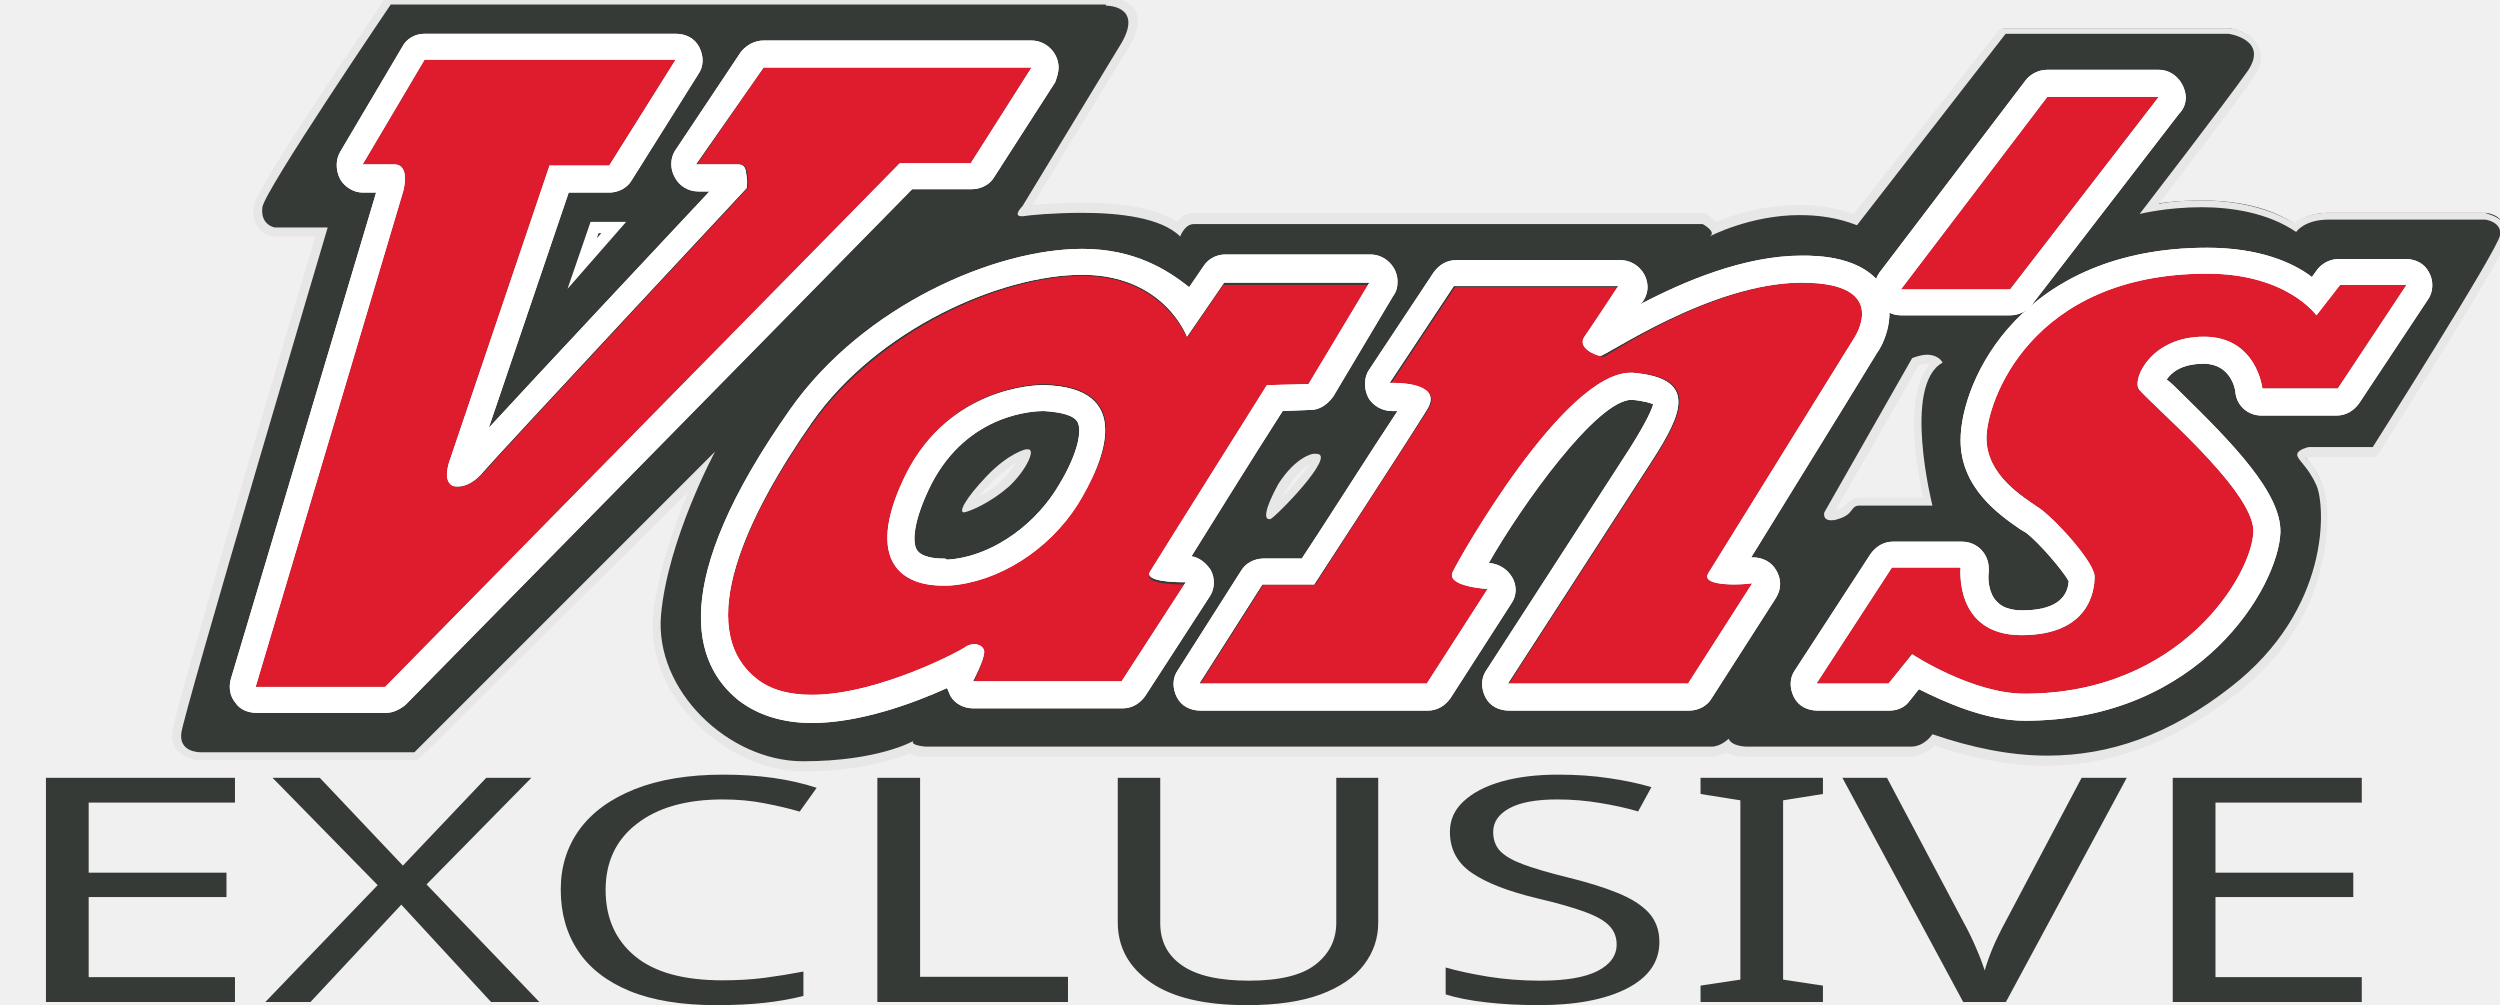
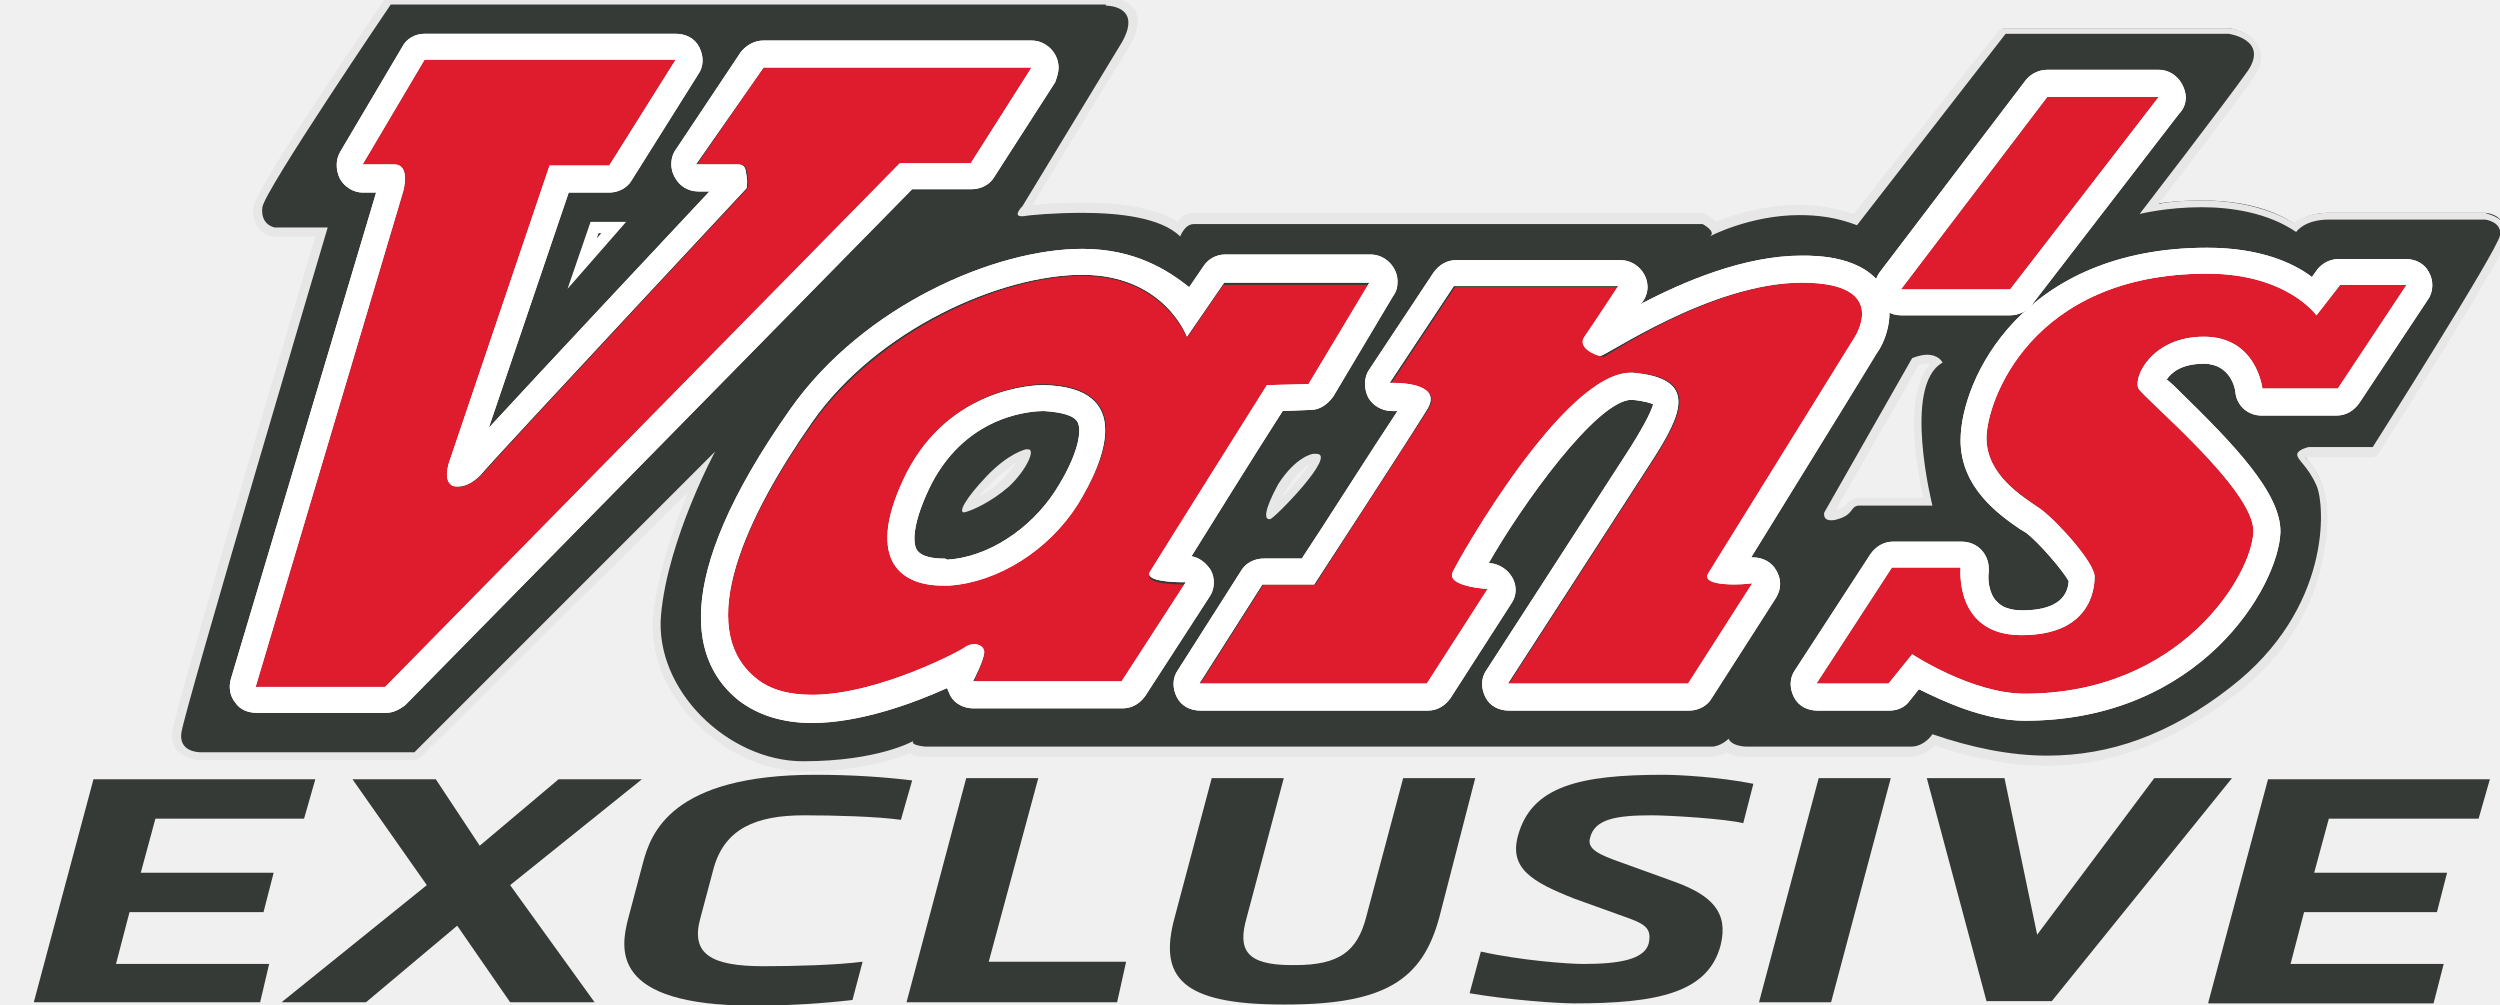
<svg xmlns="http://www.w3.org/2000/svg" version="1.1" id="layer" x="0px" y="0px" viewBox="0 0 222 89.2" style="enable-background:new 0 0 222 89.2;" xml:space="preserve">
  <style type="text/css">
	.st0{fill:#363A37;}
	.st1{fill:#E7E7E7;}
	.st2{fill:#DF1C2D;}
	.st3{fill:#FFFFFF;}
	.st4{fill:none;stroke:#FFFFFF;stroke-miterlimit:10;}
- 	.st5{font-family:'MetronicProBold-Italic';}
- 	.st6{font-size:27.895px;}
</style>
  <g>
    <g>
      <path class="st0" d="M71.4,68.1c-3.5,0-7.1-1.7-9.7-4.5c-2.4-2.6-3.6-5.9-3.3-8.9C58.9,50,61,44.8,62.3,42L37,67.1    c-0.1,0.1-0.2,0.1-0.3,0.1c0,0-19,0-19,0c-0.3,0-1.2,0-1.7-0.6c-0.3-0.4-0.5-0.9-0.4-1.4c0.1-1.7,11.4-39.5,12.9-44.5h-4.2    c-0.6-0.1-1.7-0.7-1.4-2.2C23.1,16.9,33.2,2,34.4,0.3c0.1-0.1,0.2-0.2,0.3-0.2h63.5c0.2,0,1.6,0,2.2,1c0.4,0.7,0.2,1.7-0.5,2.9    c-2,3.3-8.7,14.4-8.8,14.5c0,0,0,0.1-0.1,0.1c-0.1,0.1-0.1,0.1-0.2,0.2c0.9-0.1,3-0.3,5.2-0.3c4.1,0,7,0.6,8.6,1.8    c0.2-0.4,0.7-0.9,1.3-0.9h45.2c0.1,0,0.1,0,0.2,0c0.2,0.1,0.7,0.4,0.9,0.8c1.2-0.6,4.1-1.6,7.6-1.6c1.7,0,3.4,0.3,5,0.8l13-16.8    c0.1-0.1,0.2-0.1,0.3-0.1h19.8c0.1,0,1.9,0.3,2.5,1.5c0.3,0.7,0.1,1.5-0.5,2.3c-1.6,2.3-7.1,9.5-9,11.9c1-0.2,2.6-0.4,4.6-0.4    c3.4,0,6.2,0.7,8.3,2.1c0.4-0.4,1.3-1,3-1h13.9c0.1,0,1,0.1,1.4,0.7c0.2,0.3,0.3,0.7,0.2,1.2c-0.2,1.3-10.2,17.1-11.3,18.9    c-0.1,0.1-0.2,0.2-0.3,0.2H205c-0.3,0.1-0.6,0.2-0.6,0.3c0,0.1,0.2,0.3,0.4,0.5c0.3,0.4,0.9,1.1,1.3,2.1    c0.9,2.1,1.2,11.5-7.7,18.3c-5.4,4.2-10.8,6.2-16.5,6.2c-3.2,0-6.5-0.6-10-1.9c-0.3,0.4-1,1.1-2,1.1h-14.6c-0.1,0-1.1,0-1.7-0.5    c-0.3,0.2-0.9,0.5-1.5,0.5H82.2c-0.5,0-1-0.1-1.3-0.4C79.9,66.9,76.8,68.1,71.4,68.1z M162.3,45.7c0,0,0,0.1,0,0.1    c0,0,0.1,0,0.2,0c0.1,0,0.3,0,0.5-0.1c0.7-0.2,0.9-0.5,1.1-0.7c0.2-0.2,0.4-0.5,0.8-0.5c0.1,0,0.3,0,2.1,0c1.5,0,3.3,0,4.1,0    c-0.5-2.1-2.1-10.1,0.8-12.4c-0.2-0.1-0.4-0.3-0.9-0.3c-0.3,0-0.6,0.1-1,0.2L162.3,45.7C162.3,45.7,162.3,45.7,162.3,45.7z     M116.9,40.7c-0.1,0-0.1,0-0.2,0c0,0-1.4,0.2-2.8,2.5c-0.9,1.5-1.1,2.2-1.1,2.4C113.7,45,117.1,41.3,116.9,40.7L116.9,40.7z     M91.1,40.3c-0.3,0.1-1.6,0.5-3.2,2.2c-1.2,1.3-1.8,2.1-2,2.5c0.7-0.2,2.1-0.9,3.4-2.2C90.3,41.9,91,40.8,91.1,40.3z" />
      <path class="st1" d="M98.2,0.5c0.1,0,3.3,0,1.4,3.3c-2,3.3-8.8,14.5-8.8,14.5s-0.9,0.9-0.1,0.9c0.1,0,0.1,0,0.2,0    c0.5-0.1,2.7-0.3,5.2-0.3c3.2,0,7,0.4,8.7,2.1c0,0,0.4-1.1,1.2-1.1c0.8,0,45.2,0,45.2,0s1.3,0.7,0.6,1.1c0,0,3.6-1.9,8-1.9    c1.6,0,3.3,0.2,5.1,0.9l13.2-17h19.8c0,0,3.6,0.5,1.7,3.3c-1.9,2.7-9.6,12.7-9.6,12.7s2.4-0.6,5.5-0.6c2.7,0,5.9,0.5,8.4,2.2    c0,0,0.7-1.1,2.9-1.1c2.2,0,13.9,0,13.9,0s1.5,0.2,1.3,1.4c-0.2,1.3-11.3,18.8-11.3,18.8H205c0,0-0.9,0.2-1,0.6    c-0.1,0.5,0.9,1,1.7,2.8c0.8,1.8,1.3,11-7.6,17.9c-5.5,4.3-10.8,6.1-16.3,6.1c-3.3,0-6.7-0.7-10.2-1.9c0,0-0.7,1.1-1.9,1.1    c-1.2,0-14.6,0-14.6,0s-1.3,0-1.6-0.7c0,0-0.7,0.7-1.5,0.7c-0.8,0-69.8,0-69.8,0s-1.4-0.1-1.1-0.5c0,0-3.1,1.8-9.8,1.8    c-6.6,0-13.2-6.3-12.6-13c0.6-6.7,4.8-14.5,4.8-14.5L36.8,66.8h-19c0,0,0,0,0,0c-0.3,0-1.9-0.1-1.7-1.7c0.2-1.8,13-44.9,13-44.9    h-4.7c0,0-1.3-0.2-1.1-1.8c0.2-1.5,11.4-18,11.4-18H98.2C98.2,0.5,98.2,0.5,98.2,0.5 M162.6,46.2c0.2,0,0.3,0,0.6-0.1    c1.4-0.4,1.1-1.1,1.8-1.2c0.2,0,1,0,2,0c2,0,4.6,0,4.6,0s-2.7-10.7,0.9-12.7c0,0-0.3-0.7-1.4-0.7c-0.3,0-0.8,0.1-1.3,0.3L162,45.5    C162,45.5,161.8,46.2,162.6,46.2 M85.6,45.5C85.6,45.5,85.6,45.5,85.6,45.5c0.6-0.1,2.4-0.9,4-2.3c1.5-1.4,2.4-3.3,1.7-3.3    c-0.1,0-0.1,0-0.2,0c0,0-1.5,0.3-3.5,2.4C85.7,44.3,85.1,45.5,85.6,45.5 M112.7,46.1c0,0,0.1,0,0.1,0c0.4-0.1,6-5.8,4.1-5.8    c-0.1,0-0.2,0-0.3,0c0,0-1.5,0.2-3.1,2.7C112.2,45.4,112.3,46.1,112.7,46.1 M98.2-0.3L98.2-0.3H34.7c-0.2,0-0.5,0.1-0.6,0.3    C31.4,4,22.7,16.8,22.5,18.4c-0.2,1.6,0.9,2.5,1.7,2.6c0,0,0.1,0,0.1,0H28C25.8,28.4,15.4,63.4,15.3,65c-0.1,0.9,0.2,1.4,0.5,1.7    c0.7,0.7,1.7,0.8,1.9,0.8c0,0,0.1,0,0.1,0l19,0c0.2,0,0.4-0.1,0.5-0.2l23.8-23.6c-1.2,2.9-2.7,7.1-3.1,10.9    c-0.3,3.2,0.9,6.5,3.4,9.2c2.7,2.9,6.4,4.7,9.9,4.7c5.1,0,8.2-1.1,9.5-1.6c0.3,0.2,0.7,0.3,1.3,0.3l69.8,0c0.6,0,1.1-0.2,1.4-0.4    c0.6,0.4,1.5,0.4,1.7,0.4h14.6c1,0,1.8-0.6,2.2-1c3.5,1.2,6.8,1.8,9.9,1.8c5.8,0,11.3-2.1,16.8-6.3c4.9-3.8,6.9-8.2,7.6-11.3    c0.9-3.6,0.6-6.5,0.1-7.5c-0.5-1.1-1-1.8-1.4-2.2c0,0-0.1-0.1-0.1-0.1c0.1,0,0.1,0,0.2,0h5.7c0.3,0,0.5-0.1,0.6-0.3    c2.6-4.1,11.2-17.7,11.4-19c0.1-0.7-0.1-1.2-0.3-1.5c-0.6-0.7-1.5-0.8-1.6-0.9c0,0,0,0-0.1,0h-13.9c-1.5,0-2.5,0.5-3,0.9    c-2.2-1.3-5-2-8.3-2c-1.4,0-2.7,0.1-3.7,0.3c2.2-2.9,7-9.1,8.4-11.2c0.7-1,0.9-1.9,0.5-2.7c-0.6-1.4-2.5-1.7-2.7-1.7    c0,0-0.1,0-0.1,0h-19.8c-0.2,0-0.5,0.1-0.6,0.3L164.6,19c-1.5-0.5-3.1-0.8-4.8-0.8c-3.3,0-6,0.9-7.4,1.5c-0.3-0.3-0.7-0.6-0.9-0.7    c-0.1-0.1-0.2-0.1-0.4-0.1H106c-0.6,0-1.1,0.3-1.4,0.8c-1.7-1.1-4.5-1.7-8.5-1.7c-1.8,0-3.4,0.1-4.4,0.2c1.2-2,6.8-11.2,8.6-14.1    c0.8-1.3,0.9-2.4,0.5-3.2C100-0.2,98.4-0.3,98.2-0.3L98.2-0.3z M170.4,32.4c0.3-0.1,0.5-0.1,0.8-0.1c0.1,0,0.1,0,0.2,0    c-2.4,2.7-1.2,9.3-0.6,11.9c-1,0-2.4,0-3.7,0c-1.6,0-2,0-2.1,0c-0.6,0.1-0.9,0.4-1.1,0.6c-0.2,0.2-0.3,0.4-0.9,0.5c0,0,0,0,0,0    L170.4,32.4L170.4,32.4z M86.9,44.1c0.3-0.4,0.7-0.8,1.2-1.3c0.9-0.9,1.7-1.4,2.2-1.8c-0.3,0.5-0.7,1-1.3,1.6    C88.3,43.3,87.6,43.8,86.9,44.1L86.9,44.1z M113.8,44.2c0.1-0.2,0.3-0.5,0.5-0.8c0.8-1.3,1.5-1.9,2-2.2    C115.7,42.1,114.7,43.3,113.8,44.2L113.8,44.2z" />
    </g>
    <g>
      <path class="st2" d="M37.7,5.3H60l-5.9,9.4h-5.3L40,40.7c0,0-0.7,1.7,0,2.3c0.7,0.6,2.1,0,3.1-1.2c1-1.2,23.3-25.1,23.3-25.1    s0.1-0.5,0-1c-0.1-0.5,0-1.1-0.8-1.1c-0.8,0-3.7,0-3.7,0L67.8,6h23.8l-5.4,8.5h-6.3L34.2,61H22.7l13.1-44c0,0,0.7-2.4-0.8-2.4    s-2.8,0-2.8,0L37.7,5.3z" />
      <path class="st2" d="M129.2,25.5l-5.7,8.6c0,0,4.9-0.2,3.3,2.3c-1.7,2.6-10,15.5-10,15.5h-4.6l-5.6,8.8h20.2l5.4-8.4    c0,0-3.7-0.2-3.1-1.5c0.6-1.3,10.2-18.1,16-17.7c5.8,0.4,4.4,3.6,1.7,7.8c-2.7,4.2-12.8,19.8-12.8,19.8h16l5.7-8.9    c0,0-4.7,0.5-3.9-0.9c0.8-1.4,12.9-20.8,12.9-20.8s3.4-5-4.6-5s-17.5,6.6-17.7,6.6c-0.3,0-2.1-0.7-1.4-1.7c0.7-1,3-4.5,3-4.5    H129.2z" />
      <polygon class="st2" points="181.8,8.6 168.8,25.7 178.5,25.7 191.7,8.6   " />
      <path class="st2" d="M207.8,25.3h5.9l-6.1,9.2h-6.7c0,0-0.5-4.6-5.2-4.6s-6.3,3.6-5.8,4.6c0.6,1,10.3,9,10.2,12.7    c-0.1,3.8-6.4,14.4-20.3,14.4c-4.7,0-10-3.5-10-3.5l-2.1,2.6h-6.4l6.7-10.3h6.1c0,0-0.6,6,5.4,6c6,0,6.5-3.9,6.5-5.2    c0-1.2-3.2-4.8-4.8-6s-4.8-3-4.8-6.3s3.8-14.7,19.6-14.7c7.1,0,9.7,3.7,9.7,3.7L207.8,25.3z" />
      <path class="st2" d="M108.7,25.2l-3.3,4.8c0,0-2.1-5.5-9.3-5.5s-18.1,4.9-24,13.2s-10.5,18.3-5,22.7c5.5,4.5,18.3-2.4,18.8-2.8    c0.5-0.4,1.6-0.2,1.5,0.5c-0.1,0.7-1,2.6-1,2.6h13.3l5.7-8.8c0,0-3.8,0.1-3.3-0.9c0.5-1,10.4-16.6,10.4-16.6l3.7-0.1l5.4-9H108.7z     M95.7,44.7c-2.6,4.1-7.1,6.9-11.4,7.2c-4.3,0.3-7.8-2.2-3.7-10c4.1-8,12.2-7.8,12.2-7.8C100.9,34.4,98.2,40.9,95.7,44.7z" />
    </g>
    <g>
      <path class="st3" d="M60,5.3l-5.9,9.4h-5.3L40,40.7c0,0-0.7,1.7,0,2.3c0.2,0.2,0.4,0.2,0.7,0.2c0.7,0,1.6-0.5,2.3-1.4    c1-1.2,23.3-25.1,23.3-25.1s0.1-0.5,0-1c-0.1-0.5,0-1.1-0.8-1.1c-0.8,0-3.7,0-3.7,0L67.8,6h23.8l-5.4,8.5h-6.3L34.2,61H22.7    l13.1-44c0,0,0.7-2.4-0.8-2.4c-1.5,0-2.8,0-2.8,0l5.5-9.3H60 M91.6,6L91.6,6 M60,3H37.7c-0.8,0-1.6,0.4-2,1.2l-5.5,9.3    c-0.4,0.7-0.4,1.6,0,2.4c0.4,0.7,1.2,1.2,2,1.2h1.2L20.5,60.3c-0.2,0.7-0.1,1.5,0.4,2.1c0.4,0.6,1.1,0.9,1.9,0.9h11.5    c0.6,0,1.2-0.3,1.7-0.7l45-45.8h5.3c0.8,0,1.6-0.4,2-1.1l5.4-8.4C93.8,7,94,6.5,94,6c0-1.3-1.1-2.4-2.4-2.4h0H67.8    c-0.8,0-1.5,0.4-2,1L60,13.3c-0.5,0.7-0.5,1.7-0.1,2.4c0.4,0.8,1.2,1.3,2.1,1.3h1C58.6,21.7,48,33,43.4,38l7.1-20.9h3.6    c0.8,0,1.6-0.4,2-1.1L62,6.6c0.5-0.7,0.5-1.6,0.1-2.4C61.7,3.4,60.9,3,60,3L60,3z M60,7.7L60,7.7L60,7.7L60,7.7z" />
      <path class="st3" d="M160,25.1c8.1,0,4.6,5,4.6,5s-12.1,19.5-12.9,20.8c-0.5,0.8,1,1,2.3,1c0.8,0,1.6-0.1,1.6-0.1l-5.7,8.9h-16    c0,0,10.1-15.6,12.8-19.8c2.7-4.2,4.1-7.3-1.7-7.8c-0.1,0-0.2,0-0.2,0c-5.9,0-15.2,16.4-15.8,17.7c-0.6,1.3,3.1,1.5,3.1,1.5    l-5.4,8.4h-20.2l5.6-8.8h4.6c0,0,8.4-12.9,10-15.5c1.4-2.2-1.9-2.4-3-2.4c-0.2,0-0.3,0-0.3,0l5.7-8.6h14.6c0,0-2.3,3.5-3,4.5    c-0.7,1,1.1,1.7,1.4,1.7C142.5,31.7,151.9,25.1,160,25.1 M143.8,25.5L143.8,25.5 M160,22.7c-5.1,0-10.5,2.3-14.3,4.3    c0,0,0-0.1,0.1-0.1c0.3-0.4,0.5-0.9,0.5-1.4c0-1.3-1.1-2.4-2.4-2.4h0h-14.6c-0.8,0-1.5,0.4-2,1.1l-5.7,8.6    c-0.5,0.7-0.5,1.7-0.1,2.5c0.4,0.7,1.2,1.2,2.1,1.2c0,0,0.1,0,0.1,0l0.2,0c0.1,0,0.1,0,0.2,0c-2.2,3.3-6.7,10.4-8.5,13.1h-3.4    c-0.8,0-1.6,0.4-2,1.1l-5.6,8.8c-0.5,0.7-0.5,1.6-0.1,2.4c0.4,0.8,1.2,1.2,2.1,1.2h20.2c0.8,0,1.5-0.4,2-1.1l5.4-8.4    c0.5-0.7,0.5-1.6,0.1-2.3c-0.4-0.7-1.1-1.2-2-1.3c0,0-0.1,0-0.1,0c2.9-5.1,9.6-14.5,12.7-14.5c1.1,0.1,1.7,0.3,1.9,0.4    c-0.1,0.4-0.5,1.4-2,3.8c-2.7,4.2-12.8,19.8-12.8,19.8c-0.5,0.7-0.5,1.6-0.1,2.4c0.4,0.8,1.2,1.2,2.1,1.2h16c0.8,0,1.6-0.4,2-1.1    l5.7-8.9c0.5-0.8,0.5-1.7,0-2.5c-0.4-0.7-1.2-1.1-2-1.1c-0.1,0-0.1,0-0.2,0c0,0,0,0,0,0c2.7-4.4,8.1-13.1,11.2-18.2    c0.2-0.2,1.9-3,0.6-5.6C165.6,22.7,161.3,22.7,160,22.7L160,22.7z" />
      <path class="st3" d="M191.7,8.6L191.7,8.6 M191.7,8.6l-13.2,17.1h-9.7l13-17.1H191.7 M191.7,6.2L191.7,6.2h-9.9    c-0.7,0-1.4,0.3-1.9,0.9l-13,17.1c-0.5,0.7-0.6,1.7-0.2,2.5c0.4,0.8,1.2,1.3,2.1,1.3h9.7c0.7,0,1.4-0.3,1.9-0.9l13.1-17    c0.4-0.4,0.6-0.9,0.6-1.5C194,7.3,193,6.2,191.7,6.2L191.7,6.2z M191.7,10.9L191.7,10.9L191.7,10.9L191.7,10.9z" />
      <path class="st3" d="M196,24.3c7.1,0,9.7,3.7,9.7,3.7l2.1-2.7h5.9l-6.1,9.2h-6.7c0,0-0.5-4.6-5.2-4.6c-4.6,0-6.3,3.6-5.8,4.6    c0.6,1,10.3,9,10.2,12.7c-0.1,3.8-6.4,14.4-20.3,14.4c-4.7,0-10-3.5-10-3.5l-2.1,2.6h-6.4l6.7-10.3h6.1c0,0-0.6,6,5.4,6    s6.5-3.9,6.5-5.2c0-1.2-3.2-4.8-4.8-6c-1.6-1.1-4.8-3-4.8-6.3C176.4,35.7,180.3,24.3,196,24.3 M174.2,50.5L174.2,50.5 M196,22    c-16.4,0-21.9,11.7-21.9,17.1c0,4.2,3.4,6.6,5.3,7.9l0.5,0.3c1.2,0.9,3.3,3.4,3.8,4.3c-0.1,1.7-1.5,2.6-4.1,2.6    c-1.6,0-2.1-0.6-2.3-0.8c-0.7-0.7-0.8-2-0.7-2.6c0-0.1,0-0.2,0-0.3c0-1.3-1-2.4-2.4-2.4h0h-6.1c-0.8,0-1.5,0.4-2,1.1l-6.7,10.3    c-0.5,0.7-0.5,1.6-0.1,2.4c0.4,0.8,1.2,1.2,2.1,1.2h6.4c0.7,0,1.4-0.3,1.8-0.9l0.8-1c2.2,1.1,5.9,2.8,9.4,2.8    c15.6,0,22.5-11.9,22.7-16.7c0.1-3.5-4.2-7.9-8.9-12.5c-0.4-0.4-0.8-0.8-1.2-1.1c0.4-0.6,1.3-1.4,3.3-1.4c2.4,0,2.8,2.3,2.8,2.5    c0.1,1.2,1.1,2.1,2.3,2.1h6.7c0.8,0,1.5-0.4,2-1.1l6.1-9.2c0.5-0.7,0.5-1.7,0.1-2.4c-0.4-0.8-1.2-1.2-2.1-1.2h-5.9    c-0.7,0-1.4,0.3-1.9,0.9l-0.5,0.7C203.6,23.3,200.6,22,196,22L196,22z" />
      <path class="st3" d="M96.1,24.4c7.3,0,9.3,5.5,9.3,5.5l3.3-4.8h12.9l-5.4,9l-3.7,0.1c0,0-9.8,15.6-10.4,16.6    c-0.4,0.8,2,0.9,2.9,0.9c0.2,0,0.3,0,0.3,0l-5.7,8.8H86.4c0,0,1-1.9,1-2.6c0-0.4-0.4-0.7-0.9-0.7c-0.3,0-0.5,0.1-0.7,0.2    c-0.3,0.3-7.8,4.3-13.7,4.3c-1.9,0-3.7-0.4-5-1.5c-5.5-4.5-0.8-14.4,5-22.7S88.9,24.4,96.1,24.4 M83.7,52c0.2,0,0.4,0,0.6,0    c4.3-0.3,8.8-3.1,11.4-7.2c2.4-3.9,5.1-10.4-3-10.6c0,0,0,0-0.1,0c-0.7,0-8.2,0.2-12.1,7.8C76.8,49.4,79.7,52,83.7,52 M121.6,25.2    L121.6,25.2 M96.1,22.1c-7.7,0-19.4,5-25.9,14.2c-11,15.6-8.6,22.7-4.6,25.9c1.7,1.3,3.9,2,6.5,2c4.2,0,8.9-1.7,12-3.1    c0.1,0.2,0.2,0.5,0.3,0.7c0.4,0.7,1.2,1.1,2,1.1h13.3c0.8,0,1.5-0.4,2-1.1l5.7-8.8c0.5-0.7,0.5-1.7,0.1-2.4    c-0.4-0.6-1-1.1-1.7-1.2c2-3.2,5.4-8.7,8.1-12.9l2.5-0.1c0.8,0,1.5-0.5,2-1.2l5.3-8.9c0.3-0.4,0.4-0.8,0.4-1.3    c0-1.3-1.1-2.4-2.4-2.4h0h-12.9c-0.8,0-1.5,0.4-1.9,1l-1.3,1.9C103.7,24,100.8,22.1,96.1,22.1L96.1,22.1z M83.7,49.6    c-0.6,0-1.9-0.1-2.3-0.8c-0.4-0.7-0.3-2.6,1.3-5.8c3.3-6.4,9.3-6.5,10-6.5c1.6,0.1,2.7,0.4,3,1c0.4,0.8,0,3-2,6.1    c-2.2,3.4-6,5.9-9.6,6.1C84,49.6,83.9,49.6,83.7,49.6L83.7,49.6z" />
    </g>
    <g>
      <path class="st3" d="M60,5.3l-5.9,9.4h-5.3L40,40.7c0,0-0.7,1.7,0,2.3c0.2,0.2,0.4,0.2,0.7,0.2c0.7,0,1.6-0.5,2.3-1.4    c1-1.2,23.3-25.1,23.3-25.1s0.1-0.5,0-1c-0.1-0.5,0-1.1-0.8-1.1c-0.8,0-3.7,0-3.7,0L67.8,6h23.8l-5.4,8.5h-6.3L34.2,61H22.7    l13.1-44c0,0,0.7-2.4-0.8-2.4c-1.5,0-2.8,0-2.8,0l5.5-9.3H60 M91.6,6L91.6,6 M60,3H37.7c-0.8,0-1.6,0.4-2,1.2l-5.5,9.3    c-0.4,0.7-0.4,1.6,0,2.4c0.4,0.7,1.2,1.2,2,1.2h1.2L20.5,60.3c-0.2,0.7-0.1,1.5,0.4,2.1c0.4,0.6,1.1,0.9,1.9,0.9h11.5    c0.6,0,1.2-0.3,1.7-0.7l45-45.8h5.3c0.8,0,1.6-0.4,2-1.1l5.4-8.4C93.8,7,94,6.5,94,6c0-1.3-1.1-2.4-2.4-2.4h0H67.8    c-0.8,0-1.5,0.4-2,1L60,13.3c-0.5,0.7-0.5,1.7-0.1,2.4c0.4,0.8,1.2,1.3,2.1,1.3h1C58.6,21.7,48,33,43.4,38l7.1-20.9h3.6    c0.8,0,1.6-0.4,2-1.1L62,6.6c0.5-0.7,0.5-1.6,0.1-2.4C61.7,3.4,60.9,3,60,3L60,3z M60,7.7L60,7.7L60,7.7L60,7.7z" />
      <path class="st3" d="M160,25.1c8.1,0,4.6,5,4.6,5s-12.1,19.5-12.9,20.8c-0.5,0.8,1,1,2.3,1c0.8,0,1.6-0.1,1.6-0.1l-5.7,8.9h-16    c0,0,10.1-15.6,12.8-19.8c2.7-4.2,4.1-7.3-1.7-7.8c-0.1,0-0.2,0-0.2,0c-5.9,0-15.2,16.4-15.8,17.7c-0.6,1.3,3.1,1.5,3.1,1.5    l-5.4,8.4h-20.2l5.6-8.8h4.6c0,0,8.4-12.9,10-15.5c1.4-2.2-1.9-2.4-3-2.4c-0.2,0-0.3,0-0.3,0l5.7-8.6h14.6c0,0-2.3,3.5-3,4.5    c-0.7,1,1.1,1.7,1.4,1.7C142.5,31.7,151.9,25.1,160,25.1 M143.8,25.5L143.8,25.5 M160,22.7c-5.1,0-10.5,2.3-14.3,4.3    c0,0,0-0.1,0.1-0.1c0.3-0.4,0.5-0.9,0.5-1.4c0-1.3-1.1-2.4-2.4-2.4h0h-14.6c-0.8,0-1.5,0.4-2,1.1l-5.7,8.6    c-0.5,0.7-0.5,1.7-0.1,2.5c0.4,0.7,1.2,1.2,2.1,1.2c0,0,0.1,0,0.1,0l0.2,0c0.1,0,0.1,0,0.2,0c-2.2,3.3-6.7,10.4-8.5,13.1h-3.4    c-0.8,0-1.6,0.4-2,1.1l-5.6,8.8c-0.5,0.7-0.5,1.6-0.1,2.4c0.4,0.8,1.2,1.2,2.1,1.2h20.2c0.8,0,1.5-0.4,2-1.1l5.4-8.4    c0.5-0.7,0.5-1.6,0.1-2.3c-0.4-0.7-1.1-1.2-2-1.3c0,0-0.1,0-0.1,0c2.9-5.1,9.6-14.5,12.7-14.5c1.1,0.1,1.7,0.3,1.9,0.4    c-0.1,0.4-0.5,1.4-2,3.8c-2.7,4.2-12.8,19.8-12.8,19.8c-0.5,0.7-0.5,1.6-0.1,2.4c0.4,0.8,1.2,1.2,2.1,1.2h16c0.8,0,1.6-0.4,2-1.1    l5.7-8.9c0.5-0.8,0.5-1.7,0-2.5c-0.4-0.7-1.2-1.1-2-1.1c-0.1,0-0.1,0-0.2,0c0,0,0,0,0,0c2.7-4.4,8.1-13.1,11.2-18.2    c0.2-0.2,1.9-3,0.6-5.6C165.6,22.7,161.3,22.7,160,22.7L160,22.7z" />
      <path class="st3" d="M191.7,8.6L191.7,8.6 M191.7,8.6l-13.2,17.1h-9.7l13-17.1H191.7 M191.7,6.2L191.7,6.2h-9.9    c-0.7,0-1.4,0.3-1.9,0.9l-13,17.1c-0.5,0.7-0.6,1.7-0.2,2.5c0.4,0.8,1.2,1.3,2.1,1.3h9.7c0.7,0,1.4-0.3,1.9-0.9l13.1-17    c0.4-0.4,0.6-0.9,0.6-1.5C194,7.3,193,6.2,191.7,6.2L191.7,6.2z M191.7,10.9L191.7,10.9L191.7,10.9L191.7,10.9z" />
      <path class="st3" d="M196,24.3c7.1,0,9.7,3.7,9.7,3.7l2.1-2.7h5.9l-6.1,9.2h-6.7c0,0-0.5-4.6-5.2-4.6c-4.6,0-6.3,3.6-5.8,4.6    c0.6,1,10.3,9,10.2,12.7c-0.1,3.8-6.4,14.4-20.3,14.4c-4.7,0-10-3.5-10-3.5l-2.1,2.6h-6.4l6.7-10.3h6.1c0,0-0.6,6,5.4,6    s6.5-3.9,6.5-5.2c0-1.2-3.2-4.8-4.8-6c-1.6-1.1-4.8-3-4.8-6.3C176.4,35.7,180.3,24.3,196,24.3 M174.2,50.5L174.2,50.5 M196,22    c-16.4,0-21.9,11.7-21.9,17.1c0,4.2,3.4,6.6,5.3,7.9l0.5,0.3c1.2,0.9,3.3,3.4,3.8,4.3c-0.1,1.7-1.5,2.6-4.1,2.6    c-1.6,0-2.1-0.6-2.3-0.8c-0.7-0.7-0.8-2-0.7-2.6c0-0.1,0-0.2,0-0.3c0-1.3-1-2.4-2.4-2.4h0h-6.1c-0.8,0-1.5,0.4-2,1.1l-6.7,10.3    c-0.5,0.7-0.5,1.6-0.1,2.4c0.4,0.8,1.2,1.2,2.1,1.2h6.4c0.7,0,1.4-0.3,1.8-0.9l0.8-1c2.2,1.1,5.9,2.8,9.4,2.8    c15.6,0,22.5-11.9,22.7-16.7c0.1-3.5-4.2-7.9-8.9-12.5c-0.4-0.4-0.8-0.8-1.2-1.1c0.4-0.6,1.3-1.4,3.3-1.4c2.4,0,2.8,2.3,2.8,2.5    c0.1,1.2,1.1,2.1,2.3,2.1h6.7c0.8,0,1.5-0.4,2-1.1l6.1-9.2c0.5-0.7,0.5-1.7,0.1-2.4c-0.4-0.8-1.2-1.2-2.1-1.2h-5.9    c-0.7,0-1.4,0.3-1.9,0.9l-0.5,0.7C203.6,23.3,200.6,22,196,22L196,22z" />
      <path class="st3" d="M96.1,24.4c7.3,0,9.3,5.5,9.3,5.5l3.3-4.8h12.9l-5.4,9l-3.7,0.1c0,0-9.8,15.6-10.4,16.6    c-0.4,0.8,2,0.9,2.9,0.9c0.2,0,0.3,0,0.3,0l-5.7,8.8H86.4c0,0,1-1.9,1-2.6c0-0.4-0.4-0.7-0.9-0.7c-0.3,0-0.5,0.1-0.7,0.2    c-0.3,0.3-7.8,4.3-13.7,4.3c-1.9,0-3.7-0.4-5-1.5c-5.5-4.5-0.8-14.4,5-22.7S88.9,24.4,96.1,24.4 M83.7,52c0.2,0,0.4,0,0.6,0    c4.3-0.3,8.8-3.1,11.4-7.2c2.4-3.9,5.1-10.4-3-10.6c0,0,0,0-0.1,0c-0.7,0-8.2,0.2-12.1,7.8C76.8,49.4,79.7,52,83.7,52 M121.6,25.2    L121.6,25.2 M96.1,22.1c-7.7,0-19.4,5-25.9,14.2c-11,15.6-8.6,22.7-4.6,25.9c1.7,1.3,3.9,2,6.5,2c4.2,0,8.9-1.7,12-3.1    c0.1,0.2,0.2,0.5,0.3,0.7c0.4,0.7,1.2,1.1,2,1.1h13.3c0.8,0,1.5-0.4,2-1.1l5.7-8.8c0.5-0.7,0.5-1.7,0.1-2.4    c-0.4-0.6-1-1.1-1.7-1.2c2-3.2,5.4-8.7,8.1-12.9l2.5-0.1c0.8,0,1.5-0.5,2-1.2l5.3-8.9c0.3-0.4,0.4-0.8,0.4-1.3    c0-1.3-1.1-2.4-2.4-2.4h0h-12.9c-0.8,0-1.5,0.4-1.9,1l-1.3,1.9C103.7,24,100.8,22.1,96.1,22.1L96.1,22.1z M83.7,49.6    c-0.6,0-1.9-0.1-2.3-0.8c-0.4-0.7-0.3-2.6,1.3-5.8c3.3-6.4,9.3-6.5,10-6.5c1.6,0.1,2.7,0.4,3,1c0.4,0.8,0,3-2,6.1    c-2.2,3.4-6,5.9-9.6,6.1C84,49.6,83.9,49.6,83.7,49.6L83.7,49.6z" />
    </g>
    <polygon class="st4" points="52.8,20.2 51.7,23.4 54.5,20.2  " />
  </g>
-   <text transform="matrix(1.5089 0 0 1 1.882535e-04 88.9748)" class="st0 st5 st6">EXCLUSIVE</text>
+   <g>
+     <path class="st0" d="M3,89l5.3-19.8H28l-1,3.5H13.8l-1.3,4.8h11.8l-0.9,3.5H11.5l-1.2,4.6h13.6L23.1,89H3z" />
+     <path class="st0" d="M32.5,89H25l12.9-10.4l-6.6-9.4h7.4l3.9,5.9l7-5.9h7.4l-11.7,9.4L52.8,89h-7.5l-4.7-6.8L32.5,89z" />
+     <path class="st0" d="M57.1,76.6c0.7-2.6,2.5-7.8,15.3-7.8c3.3,0,6.1,0.2,8.6,0.5L80,72.8c-2.2-0.3-5.9-0.4-8.6-0.4   c-4.3,0-7,1.2-8,4.6l-1.2,4.5c-0.9,3.2,0.9,4.3,5.6,4.3c2.7,0,6.5-0.1,8.8-0.4l-0.9,3.4c-2.6,0.3-5.5,0.5-8.8,0.5   c-12.8,0-11.8-5.1-11.1-7.8L57.1,76.6z" />
+     <path class="st0" d="M85.8,69.1h6.4l-4.4,16.3H100L99.2,89H80.5L85.8,69.1z" />
+     <path class="st0" d="M127.8,81.5c-1.5,5.5-4.8,7.7-13.6,7.7h-0.3c-9.1,0-11-2.5-9.6-7.7l3.3-12.4h6.4l-3.3,12.4   c-0.8,2.8-0.1,4.2,4,4.2h0.3c3.9,0,5.5-1.2,6.3-4.2l3.3-12.4h6.4L127.8,81.5z" />
+     <path class="st0" d="M154.8,73.1c-1.6-0.4-6.6-0.7-8.1-0.7c-3.1,0-5.1,0.3-5.5,2c-0.3,1,0.8,1.5,2.8,2.2l4.7,1.7   c3.3,1.2,4.8,2.7,4.1,5.6c-1.1,4.3-5.7,5.2-13,5.2c-1.5,0-5.8-0.3-9.3-0.9l1-3.7c3.6,0.8,7.8,1.1,9.1,1.1c3.2,0,5.4-0.4,5.8-1.8   c0.3-1.3-0.3-1.7-1.6-2.2l-5-1.8c-3.8-1.5-5.8-2.7-5-5.6c1.2-4.4,5.5-5.4,12.9-5.4c1.4,0,5,0.2,8,0.8L154.8,73.1z" />
+     <path class="st0" d="M161.5,69.1h6.4L162.6,89h-6.4L161.5,69.1z" />
+     <path class="st0" d="M178,69.1l2.9,13.9l10.4-13.9h6.9c-5.4,6.7-10.6,13.1-16,19.8h-5.8l-5.3-19.8H178z" />
+     <path class="st0" d="M196.1,89l5.3-19.8h19.7l-1,3.5h-13.3l-1.3,4.8h11.8l-0.9,3.5h-11.8l-1.2,4.6h13.6l-0.9,3.5H196.1z" />
+   </g>
</svg>
